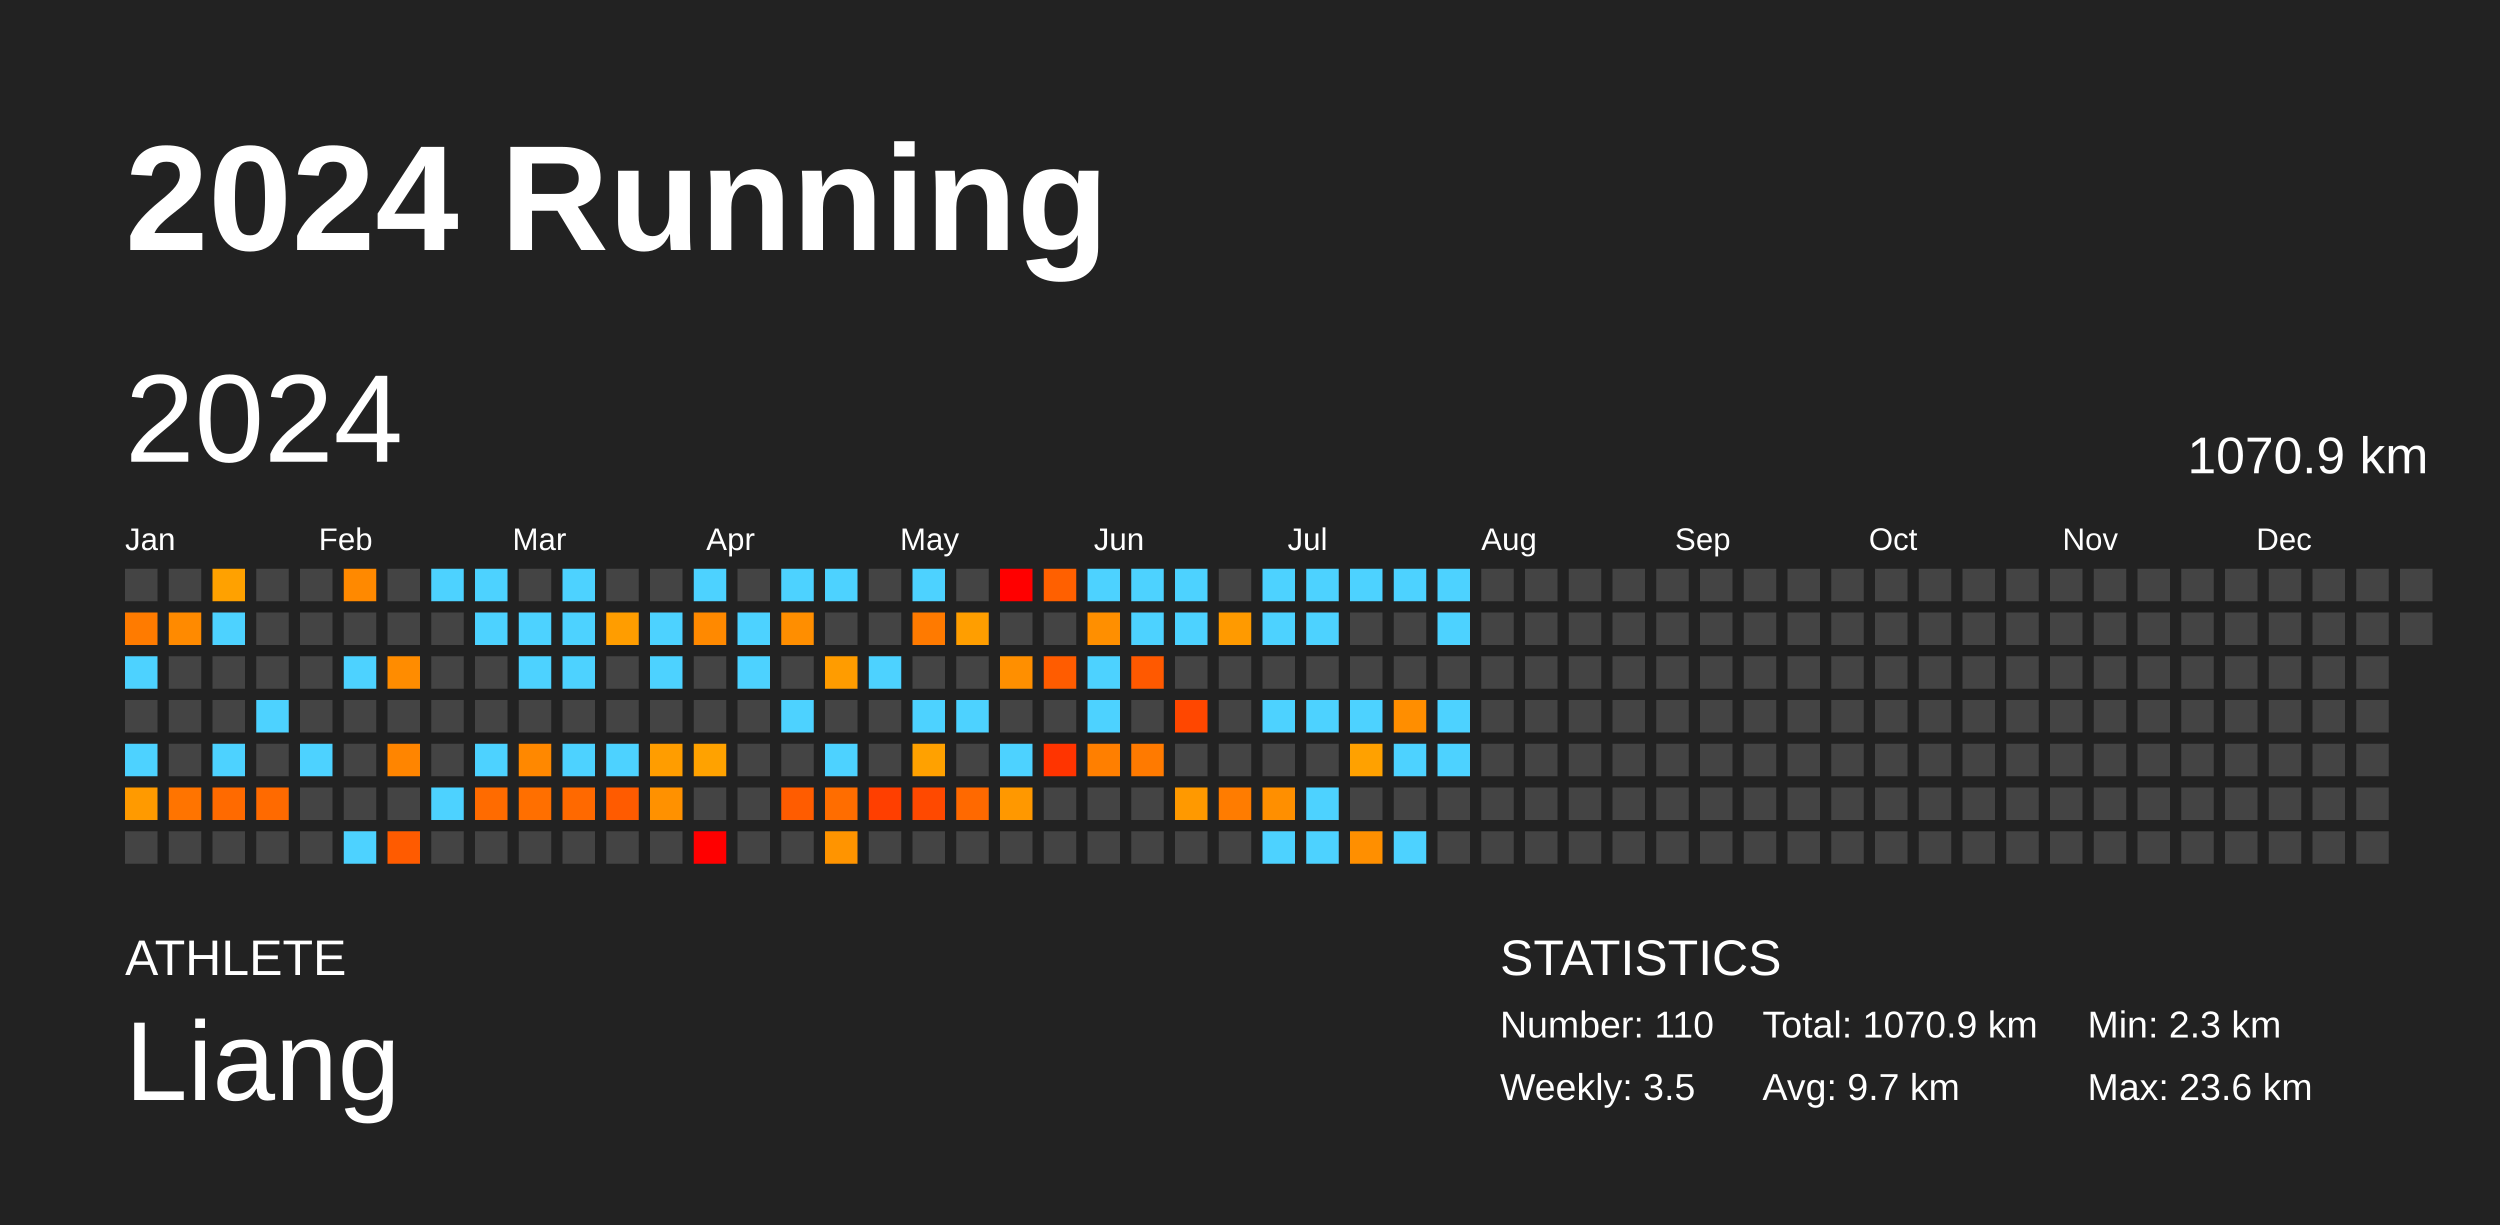
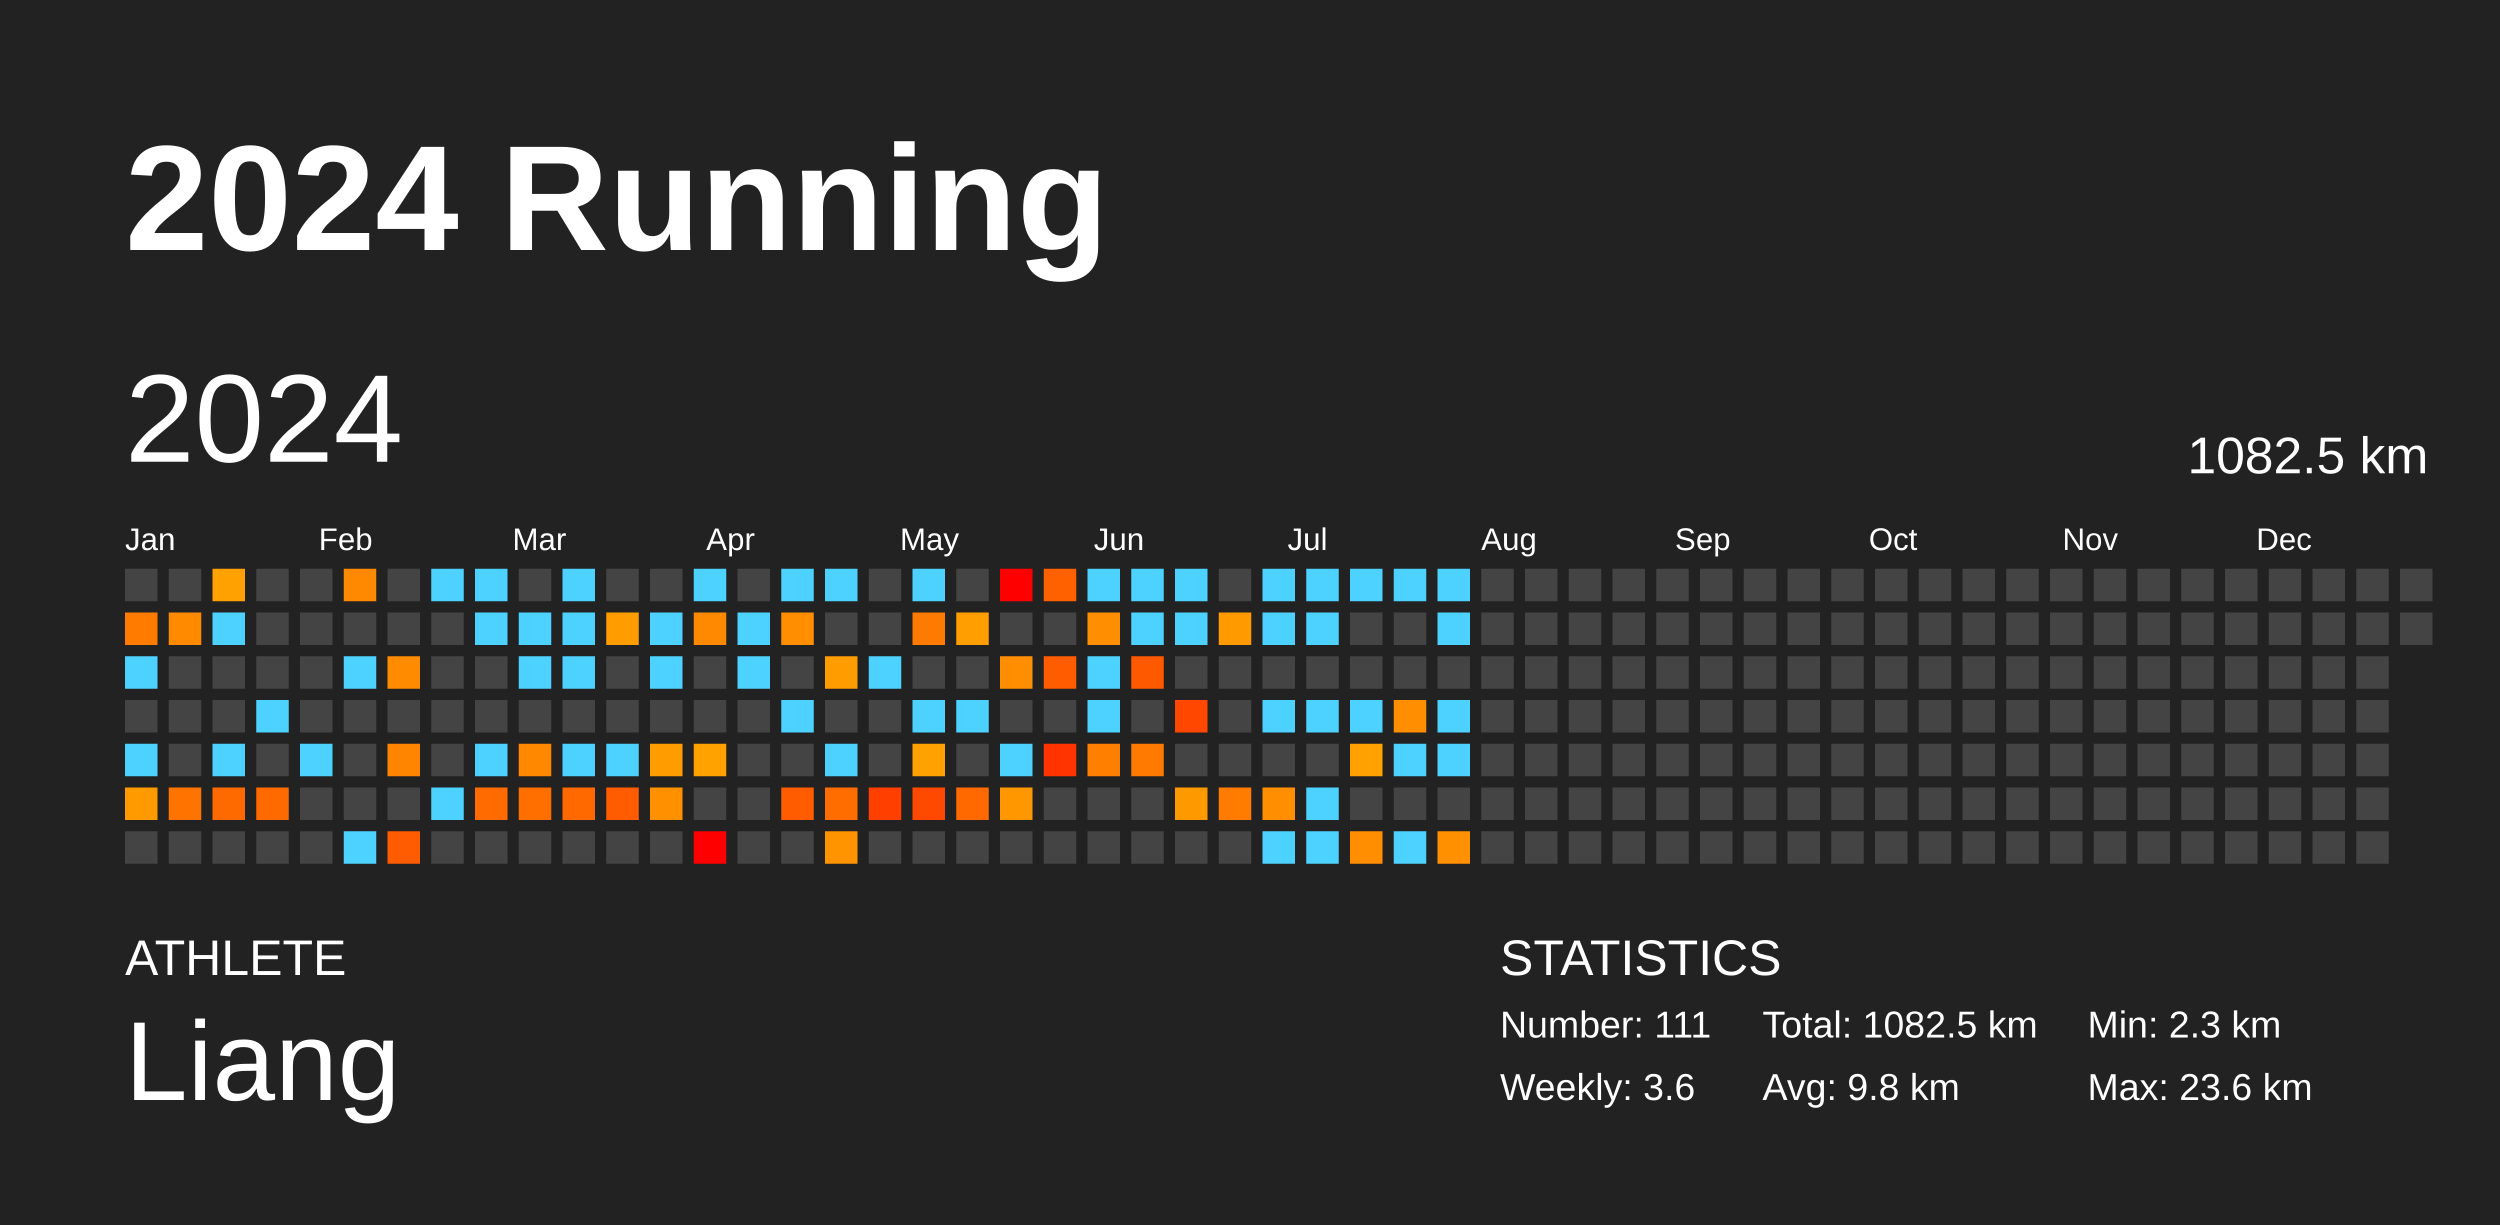
<svg xmlns="http://www.w3.org/2000/svg" baseProfile="full" height="98mm" version="1.1" viewBox="0,0,200,98" width="200mm">
  <defs />
  <rect fill="#222222" height="98" width="200" x="0" y="0" />
  <text fill="#FFFFFF" style="font-size:12px; font-family:Arial; font-weight:bold;" x="10" y="20">2024 Running</text>
  <text fill="#FFFFFF" style="font-size:4px; font-family:Arial" x="10" y="78">ATHLETE</text>
  <text fill="#FFFFFF" style="font-size:9px; font-family:Arial" x="10" y="88">Liang</text>
  <text fill="#FFFFFF" style="font-size:4px; font-family:Arial" x="120" y="78">STATISTICS</text>
-   <text fill="#FFFFFF" style="font-size:3px; font-family:Arial" x="120" y="83">Number: 110</text>
-   <text fill="#FFFFFF" style="font-size:3px; font-family:Arial" x="120" y="88">Weekly: 3.5</text>
-   <text fill="#FFFFFF" style="font-size:3px; font-family:Arial" x="141" y="83">Total: 1070.9 km</text>
-   <text fill="#FFFFFF" style="font-size:3px; font-family:Arial" x="141" y="88">Avg: 9.7 km</text>
+   <text fill="#FFFFFF" style="font-size:3px; font-family:Arial" x="120" y="83">Number: 111</text>
+   <text fill="#FFFFFF" style="font-size:3px; font-family:Arial" x="120" y="88">Weekly: 3.6</text>
+   <text fill="#FFFFFF" style="font-size:3px; font-family:Arial" x="141" y="83">Total: 1082.5 km</text>
+   <text fill="#FFFFFF" style="font-size:3px; font-family:Arial" x="141" y="88">Avg: 9.8 km</text>
  <text fill="#FFFFFF" style="font-size:3px; font-family:Arial" x="167" y="83">Min: 2.3 km</text>
  <text fill="#FFFFFF" style="font-size:3px; font-family:Arial" x="167" y="88">Max: 23.6 km</text>
  <text dominant-baseline="hanging" fill="#FFFFFF" style="font-size:10.0px; font-family:Arial;" x="10" y="30">2024</text>
-   <text dominant-baseline="hanging" fill="#FFFFFF" style="font-size:4.125px; font-family:Arial;" x="175" y="35">1070.9 km</text>
+   <text dominant-baseline="hanging" fill="#FFFFFF" style="font-size:4.125px; font-family:Arial;" x="175" y="35">1082.5 km</text>
  <text fill="#FFFFFF" style="font-size:2.5px; font-family:Arial" x="10.0" y="44">Jan</text>
  <text fill="#FFFFFF" style="font-size:2.5px; font-family:Arial" x="25.5" y="44">Feb</text>
  <text fill="#FFFFFF" style="font-size:2.5px; font-family:Arial" x="41.0" y="44">Mar</text>
  <text fill="#FFFFFF" style="font-size:2.5px; font-family:Arial" x="56.5" y="44">Apr</text>
  <text fill="#FFFFFF" style="font-size:2.5px; font-family:Arial" x="72.0" y="44">May</text>
  <text fill="#FFFFFF" style="font-size:2.5px; font-family:Arial" x="87.5" y="44">Jun</text>
  <text fill="#FFFFFF" style="font-size:2.5px; font-family:Arial" x="103.0" y="44">Jul</text>
  <text fill="#FFFFFF" style="font-size:2.5px; font-family:Arial" x="118.5" y="44">Aug</text>
  <text fill="#FFFFFF" style="font-size:2.5px; font-family:Arial" x="134.0" y="44">Sep</text>
  <text fill="#FFFFFF" style="font-size:2.5px; font-family:Arial" x="149.5" y="44">Oct</text>
  <text fill="#FFFFFF" style="font-size:2.5px; font-family:Arial" x="165.0" y="44">Nov</text>
  <text fill="#FFFFFF" style="font-size:2.5px; font-family:Arial" x="180.5" y="44">Dec</text>
  <rect fill="#444444" height="2.6" width="2.6" x="10.0" y="45.5" />
  <rect fill="#ff7b00" height="2.6" width="2.6" x="10.0" y="49.0" />
  <rect fill="#4dd2ff" height="2.6" width="2.6" x="10.0" y="52.5" />
  <rect fill="#444444" height="2.6" width="2.6" x="10.0" y="56.0" />
  <rect fill="#4dd2ff" height="2.6" width="2.6" x="10.0" y="59.5" />
  <rect fill="#ff9a00" height="2.6" width="2.6" x="10.0" y="63.0" />
  <rect fill="#444444" height="2.6" width="2.6" x="10.0" y="66.5" />
  <rect fill="#444444" height="2.6" width="2.6" x="13.5" y="45.5" />
  <rect fill="#ff8a00" height="2.6" width="2.6" x="13.5" y="49.0" />
  <rect fill="#444444" height="2.6" width="2.6" x="13.5" y="52.5" />
  <rect fill="#444444" height="2.6" width="2.6" x="13.5" y="56.0" />
  <rect fill="#444444" height="2.6" width="2.6" x="13.5" y="59.5" />
  <rect fill="#ff7400" height="2.6" width="2.6" x="13.5" y="63.0" />
  <rect fill="#444444" height="2.6" width="2.6" x="13.5" y="66.5" />
  <rect fill="#ffa100" height="2.6" width="2.6" x="17.0" y="45.5" />
  <rect fill="#4dd2ff" height="2.6" width="2.6" x="17.0" y="49.0" />
  <rect fill="#444444" height="2.6" width="2.6" x="17.0" y="52.5" />
  <rect fill="#444444" height="2.6" width="2.6" x="17.0" y="56.0" />
  <rect fill="#4dd2ff" height="2.6" width="2.6" x="17.0" y="59.5" />
  <rect fill="#ff6a00" height="2.6" width="2.6" x="17.0" y="63.0" />
  <rect fill="#444444" height="2.6" width="2.6" x="17.0" y="66.5" />
  <rect fill="#444444" height="2.6" width="2.6" x="20.5" y="45.5" />
  <rect fill="#444444" height="2.6" width="2.6" x="20.5" y="49.0" />
  <rect fill="#444444" height="2.6" width="2.6" x="20.5" y="52.5" />
  <rect fill="#4dd2ff" height="2.6" width="2.6" x="20.5" y="56.0" />
  <rect fill="#444444" height="2.6" width="2.6" x="20.5" y="59.5" />
  <rect fill="#ff6a00" height="2.6" width="2.6" x="20.5" y="63.0" />
  <rect fill="#444444" height="2.6" width="2.6" x="20.5" y="66.5" />
  <rect fill="#444444" height="2.6" width="2.6" x="24.0" y="45.5" />
  <rect fill="#444444" height="2.6" width="2.6" x="24.0" y="49.0" />
  <rect fill="#444444" height="2.6" width="2.6" x="24.0" y="52.5" />
  <rect fill="#444444" height="2.6" width="2.6" x="24.0" y="56.0" />
  <rect fill="#4dd2ff" height="2.6" width="2.6" x="24.0" y="59.5" />
  <rect fill="#444444" height="2.6" width="2.6" x="24.0" y="63.0" />
  <rect fill="#444444" height="2.6" width="2.6" x="24.0" y="66.5" />
  <rect fill="#ff8900" height="2.6" width="2.6" x="27.5" y="45.5" />
  <rect fill="#444444" height="2.6" width="2.6" x="27.5" y="49.0" />
  <rect fill="#4dd2ff" height="2.6" width="2.6" x="27.5" y="52.5" />
  <rect fill="#444444" height="2.6" width="2.6" x="27.5" y="56.0" />
  <rect fill="#444444" height="2.6" width="2.6" x="27.5" y="59.5" />
  <rect fill="#444444" height="2.6" width="2.6" x="27.5" y="63.0" />
  <rect fill="#4dd2ff" height="2.6" width="2.6" x="27.5" y="66.5" />
  <rect fill="#444444" height="2.6" width="2.6" x="31.0" y="45.5" />
  <rect fill="#444444" height="2.6" width="2.6" x="31.0" y="49.0" />
  <rect fill="#ff8c00" height="2.6" width="2.6" x="31.0" y="52.5" />
  <rect fill="#444444" height="2.6" width="2.6" x="31.0" y="56.0" />
  <rect fill="#ff8500" height="2.6" width="2.6" x="31.0" y="59.5" />
  <rect fill="#444444" height="2.6" width="2.6" x="31.0" y="63.0" />
  <rect fill="#ff5b00" height="2.6" width="2.6" x="31.0" y="66.5" />
  <rect fill="#4dd2ff" height="2.6" width="2.6" x="34.5" y="45.5" />
  <rect fill="#444444" height="2.6" width="2.6" x="34.5" y="49.0" />
  <rect fill="#444444" height="2.6" width="2.6" x="34.5" y="52.5" />
  <rect fill="#444444" height="2.6" width="2.6" x="34.5" y="56.0" />
  <rect fill="#444444" height="2.6" width="2.6" x="34.5" y="59.5" />
  <rect fill="#4dd2ff" height="2.6" width="2.6" x="34.5" y="63.0" />
  <rect fill="#444444" height="2.6" width="2.6" x="34.5" y="66.5" />
  <rect fill="#4dd2ff" height="2.6" width="2.6" x="38.0" y="45.5" />
  <rect fill="#4dd2ff" height="2.6" width="2.6" x="38.0" y="49.0" />
  <rect fill="#444444" height="2.6" width="2.6" x="38.0" y="52.5" />
  <rect fill="#444444" height="2.6" width="2.6" x="38.0" y="56.0" />
  <rect fill="#4dd2ff" height="2.6" width="2.6" x="38.0" y="59.5" />
  <rect fill="#ff6b00" height="2.6" width="2.6" x="38.0" y="63.0" />
  <rect fill="#444444" height="2.6" width="2.6" x="38.0" y="66.5" />
  <rect fill="#444444" height="2.6" width="2.6" x="41.5" y="45.5" />
  <rect fill="#4dd2ff" height="2.6" width="2.6" x="41.5" y="49.0" />
  <rect fill="#4dd2ff" height="2.6" width="2.6" x="41.5" y="52.5" />
  <rect fill="#444444" height="2.6" width="2.6" x="41.5" y="56.0" />
  <rect fill="#ff8800" height="2.6" width="2.6" x="41.5" y="59.5" />
  <rect fill="#ff6f00" height="2.6" width="2.6" x="41.5" y="63.0" />
  <rect fill="#444444" height="2.6" width="2.6" x="41.5" y="66.5" />
  <rect fill="#4dd2ff" height="2.6" width="2.6" x="45.0" y="45.5" />
  <rect fill="#4dd2ff" height="2.6" width="2.6" x="45.0" y="49.0" />
  <rect fill="#4dd2ff" height="2.6" width="2.6" x="45.0" y="52.5" />
  <rect fill="#444444" height="2.6" width="2.6" x="45.0" y="56.0" />
  <rect fill="#4dd2ff" height="2.6" width="2.6" x="45.0" y="59.5" />
  <rect fill="#ff6900" height="2.6" width="2.6" x="45.0" y="63.0" />
  <rect fill="#444444" height="2.6" width="2.6" x="45.0" y="66.5" />
  <rect fill="#444444" height="2.6" width="2.6" x="48.5" y="45.5" />
  <rect fill="#ff9d00" height="2.6" width="2.6" x="48.5" y="49.0" />
  <rect fill="#444444" height="2.6" width="2.6" x="48.5" y="52.5" />
  <rect fill="#444444" height="2.6" width="2.6" x="48.5" y="56.0" />
  <rect fill="#4dd2ff" height="2.6" width="2.6" x="48.5" y="59.5" />
  <rect fill="#ff5b00" height="2.6" width="2.6" x="48.5" y="63.0" />
  <rect fill="#444444" height="2.6" width="2.6" x="48.5" y="66.5" />
  <rect fill="#444444" height="2.6" width="2.6" x="52.0" y="45.5" />
  <rect fill="#4dd2ff" height="2.6" width="2.6" x="52.0" y="49.0" />
  <rect fill="#4dd2ff" height="2.6" width="2.6" x="52.0" y="52.5" />
  <rect fill="#444444" height="2.6" width="2.6" x="52.0" y="56.0" />
  <rect fill="#ff9d00" height="2.6" width="2.6" x="52.0" y="59.5" />
  <rect fill="#ff9100" height="2.6" width="2.6" x="52.0" y="63.0" />
  <rect fill="#444444" height="2.6" width="2.6" x="52.0" y="66.5" />
  <rect fill="#4dd2ff" height="2.6" width="2.6" x="55.5" y="45.5" />
  <rect fill="#ff8900" height="2.6" width="2.6" x="55.5" y="49.0" />
  <rect fill="#444444" height="2.6" width="2.6" x="55.5" y="52.5" />
  <rect fill="#444444" height="2.6" width="2.6" x="55.5" y="56.0" />
  <rect fill="#ffa200" height="2.6" width="2.6" x="55.5" y="59.5" />
  <rect fill="#444444" height="2.6" width="2.6" x="55.5" y="63.0" />
  <rect fill="red" height="2.6" width="2.6" x="55.5" y="66.5" />
  <rect fill="#444444" height="2.6" width="2.6" x="59.0" y="45.5" />
  <rect fill="#4dd2ff" height="2.6" width="2.6" x="59.0" y="49.0" />
  <rect fill="#4dd2ff" height="2.6" width="2.6" x="59.0" y="52.5" />
  <rect fill="#444444" height="2.6" width="2.6" x="59.0" y="56.0" />
  <rect fill="#444444" height="2.6" width="2.6" x="59.0" y="59.5" />
  <rect fill="#444444" height="2.6" width="2.6" x="59.0" y="63.0" />
  <rect fill="#444444" height="2.6" width="2.6" x="59.0" y="66.5" />
  <rect fill="#4dd2ff" height="2.6" width="2.6" x="62.5" y="45.5" />
  <rect fill="#ff8e00" height="2.6" width="2.6" x="62.5" y="49.0" />
  <rect fill="#444444" height="2.6" width="2.6" x="62.5" y="52.5" />
  <rect fill="#4dd2ff" height="2.6" width="2.6" x="62.5" y="56.0" />
  <rect fill="#444444" height="2.6" width="2.6" x="62.5" y="59.5" />
  <rect fill="#ff5c00" height="2.6" width="2.6" x="62.5" y="63.0" />
  <rect fill="#444444" height="2.6" width="2.6" x="62.5" y="66.5" />
  <rect fill="#4dd2ff" height="2.6" width="2.6" x="66.0" y="45.5" />
  <rect fill="#444444" height="2.6" width="2.6" x="66.0" y="49.0" />
  <rect fill="#ff9c00" height="2.6" width="2.6" x="66.0" y="52.5" />
  <rect fill="#444444" height="2.6" width="2.6" x="66.0" y="56.0" />
  <rect fill="#4dd2ff" height="2.6" width="2.6" x="66.0" y="59.5" />
  <rect fill="#ff6d00" height="2.6" width="2.6" x="66.0" y="63.0" />
  <rect fill="#ff9400" height="2.6" width="2.6" x="66.0" y="66.5" />
  <rect fill="#444444" height="2.6" width="2.6" x="69.5" y="45.5" />
  <rect fill="#444444" height="2.6" width="2.6" x="69.5" y="49.0" />
  <rect fill="#4dd2ff" height="2.6" width="2.6" x="69.5" y="52.5" />
  <rect fill="#444444" height="2.6" width="2.6" x="69.5" y="56.0" />
  <rect fill="#444444" height="2.6" width="2.6" x="69.5" y="59.5" />
  <rect fill="#ff3f00" height="2.6" width="2.6" x="69.5" y="63.0" />
  <rect fill="#444444" height="2.6" width="2.6" x="69.5" y="66.5" />
  <rect fill="#4dd2ff" height="2.6" width="2.6" x="73.0" y="45.5" />
  <rect fill="#ff7a00" height="2.6" width="2.6" x="73.0" y="49.0" />
  <rect fill="#444444" height="2.6" width="2.6" x="73.0" y="52.5" />
  <rect fill="#4dd2ff" height="2.6" width="2.6" x="73.0" y="56.0" />
  <rect fill="#ffa100" height="2.6" width="2.6" x="73.0" y="59.5" />
  <rect fill="#ff4900" height="2.6" width="2.6" x="73.0" y="63.0" />
  <rect fill="#444444" height="2.6" width="2.6" x="73.0" y="66.5" />
  <rect fill="#444444" height="2.6" width="2.6" x="76.5" y="45.5" />
  <rect fill="#ff9e00" height="2.6" width="2.6" x="76.5" y="49.0" />
  <rect fill="#444444" height="2.6" width="2.6" x="76.5" y="52.5" />
  <rect fill="#4dd2ff" height="2.6" width="2.6" x="76.5" y="56.0" />
  <rect fill="#444444" height="2.6" width="2.6" x="76.5" y="59.5" />
  <rect fill="#ff6900" height="2.6" width="2.6" x="76.5" y="63.0" />
  <rect fill="#444444" height="2.6" width="2.6" x="76.5" y="66.5" />
  <rect fill="red" height="2.6" width="2.6" x="80.0" y="45.5" />
  <rect fill="#444444" height="2.6" width="2.6" x="80.0" y="49.0" />
  <rect fill="#ff8f00" height="2.6" width="2.6" x="80.0" y="52.5" />
  <rect fill="#444444" height="2.6" width="2.6" x="80.0" y="56.0" />
  <rect fill="#4dd2ff" height="2.6" width="2.6" x="80.0" y="59.5" />
  <rect fill="#ff9800" height="2.6" width="2.6" x="80.0" y="63.0" />
  <rect fill="#444444" height="2.6" width="2.6" x="80.0" y="66.5" />
  <rect fill="#ff6000" height="2.6" width="2.6" x="83.5" y="45.5" />
  <rect fill="#444444" height="2.6" width="2.6" x="83.5" y="49.0" />
  <rect fill="#ff5c00" height="2.6" width="2.6" x="83.5" y="52.5" />
  <rect fill="#444444" height="2.6" width="2.6" x="83.5" y="56.0" />
  <rect fill="#ff3400" height="2.6" width="2.6" x="83.5" y="59.5" />
  <rect fill="#444444" height="2.6" width="2.6" x="83.5" y="63.0" />
  <rect fill="#444444" height="2.6" width="2.6" x="83.5" y="66.5" />
  <rect fill="#4dd2ff" height="2.6" width="2.6" x="87.0" y="45.5" />
  <rect fill="#ff8f00" height="2.6" width="2.6" x="87.0" y="49.0" />
  <rect fill="#4dd2ff" height="2.6" width="2.6" x="87.0" y="52.5" />
  <rect fill="#4dd2ff" height="2.6" width="2.6" x="87.0" y="56.0" />
  <rect fill="#ff7f00" height="2.6" width="2.6" x="87.0" y="59.5" />
  <rect fill="#444444" height="2.6" width="2.6" x="87.0" y="63.0" />
  <rect fill="#444444" height="2.6" width="2.6" x="87.0" y="66.5" />
  <rect fill="#4dd2ff" height="2.6" width="2.6" x="90.5" y="45.5" />
  <rect fill="#4dd2ff" height="2.6" width="2.6" x="90.5" y="49.0" />
  <rect fill="#ff5900" height="2.6" width="2.6" x="90.5" y="52.5" />
  <rect fill="#444444" height="2.6" width="2.6" x="90.5" y="56.0" />
  <rect fill="#ff7a00" height="2.6" width="2.6" x="90.5" y="59.5" />
  <rect fill="#444444" height="2.6" width="2.6" x="90.5" y="63.0" />
  <rect fill="#444444" height="2.6" width="2.6" x="90.5" y="66.5" />
  <rect fill="#4dd2ff" height="2.6" width="2.6" x="94.0" y="45.5" />
  <rect fill="#4dd2ff" height="2.6" width="2.6" x="94.0" y="49.0" />
  <rect fill="#444444" height="2.6" width="2.6" x="94.0" y="52.5" />
  <rect fill="#ff4700" height="2.6" width="2.6" x="94.0" y="56.0" />
  <rect fill="#444444" height="2.6" width="2.6" x="94.0" y="59.5" />
  <rect fill="#ff9900" height="2.6" width="2.6" x="94.0" y="63.0" />
  <rect fill="#444444" height="2.6" width="2.6" x="94.0" y="66.5" />
  <rect fill="#444444" height="2.6" width="2.6" x="97.5" y="45.5" />
  <rect fill="#ff9a00" height="2.6" width="2.6" x="97.5" y="49.0" />
  <rect fill="#444444" height="2.6" width="2.6" x="97.5" y="52.5" />
  <rect fill="#444444" height="2.6" width="2.6" x="97.5" y="56.0" />
  <rect fill="#444444" height="2.6" width="2.6" x="97.5" y="59.5" />
  <rect fill="#ff7c00" height="2.6" width="2.6" x="97.5" y="63.0" />
  <rect fill="#444444" height="2.6" width="2.6" x="97.5" y="66.5" />
  <rect fill="#4dd2ff" height="2.6" width="2.6" x="101.0" y="45.5" />
  <rect fill="#4dd2ff" height="2.6" width="2.6" x="101.0" y="49.0" />
  <rect fill="#444444" height="2.6" width="2.6" x="101.0" y="52.5" />
  <rect fill="#4dd2ff" height="2.6" width="2.6" x="101.0" y="56.0" />
  <rect fill="#444444" height="2.6" width="2.6" x="101.0" y="59.5" />
  <rect fill="#ff8f00" height="2.6" width="2.6" x="101.0" y="63.0" />
  <rect fill="#4dd2ff" height="2.6" width="2.6" x="101.0" y="66.5" />
  <rect fill="#4dd2ff" height="2.6" width="2.6" x="104.5" y="45.5" />
  <rect fill="#4dd2ff" height="2.6" width="2.6" x="104.5" y="49.0" />
  <rect fill="#444444" height="2.6" width="2.6" x="104.5" y="52.5" />
  <rect fill="#4dd2ff" height="2.6" width="2.6" x="104.5" y="56.0" />
  <rect fill="#444444" height="2.6" width="2.6" x="104.5" y="59.5" />
  <rect fill="#4dd2ff" height="2.6" width="2.6" x="104.5" y="63.0" />
  <rect fill="#4dd2ff" height="2.6" width="2.6" x="104.5" y="66.5" />
  <rect fill="#4dd2ff" height="2.6" width="2.6" x="108.0" y="45.5" />
  <rect fill="#444444" height="2.6" width="2.6" x="108.0" y="49.0" />
  <rect fill="#444444" height="2.6" width="2.6" x="108.0" y="52.5" />
  <rect fill="#4dd2ff" height="2.6" width="2.6" x="108.0" y="56.0" />
  <rect fill="#ffa100" height="2.6" width="2.6" x="108.0" y="59.5" />
  <rect fill="#444444" height="2.6" width="2.6" x="108.0" y="63.0" />
  <rect fill="#ff8f00" height="2.6" width="2.6" x="108.0" y="66.5" />
  <rect fill="#4dd2ff" height="2.6" width="2.6" x="111.5" y="45.5" />
  <rect fill="#444444" height="2.6" width="2.6" x="111.5" y="49.0" />
  <rect fill="#444444" height="2.6" width="2.6" x="111.5" y="52.5" />
  <rect fill="#ff8e00" height="2.6" width="2.6" x="111.5" y="56.0" />
  <rect fill="#4dd2ff" height="2.6" width="2.6" x="111.5" y="59.5" />
  <rect fill="#444444" height="2.6" width="2.6" x="111.5" y="63.0" />
  <rect fill="#4dd2ff" height="2.6" width="2.6" x="111.5" y="66.5" />
  <rect fill="#4dd2ff" height="2.6" width="2.6" x="115.0" y="45.5" />
  <rect fill="#4dd2ff" height="2.6" width="2.6" x="115.0" y="49.0" />
  <rect fill="#444444" height="2.6" width="2.6" x="115.0" y="52.5" />
  <rect fill="#4dd2ff" height="2.6" width="2.6" x="115.0" y="56.0" />
  <rect fill="#4dd2ff" height="2.6" width="2.6" x="115.0" y="59.5" />
  <rect fill="#444444" height="2.6" width="2.6" x="115.0" y="63.0" />
-   <rect fill="#444444" height="2.6" width="2.6" x="115.0" y="66.5" />
+   <rect fill="#ff9000" height="2.6" width="2.6" x="115.0" y="66.5" />
  <rect fill="#444444" height="2.6" width="2.6" x="118.5" y="45.5" />
  <rect fill="#444444" height="2.6" width="2.6" x="118.5" y="49.0" />
  <rect fill="#444444" height="2.6" width="2.6" x="118.5" y="52.5" />
  <rect fill="#444444" height="2.6" width="2.6" x="118.5" y="56.0" />
  <rect fill="#444444" height="2.6" width="2.6" x="118.5" y="59.5" />
  <rect fill="#444444" height="2.6" width="2.6" x="118.5" y="63.0" />
  <rect fill="#444444" height="2.6" width="2.6" x="118.5" y="66.5" />
  <rect fill="#444444" height="2.6" width="2.6" x="122.0" y="45.5" />
  <rect fill="#444444" height="2.6" width="2.6" x="122.0" y="49.0" />
  <rect fill="#444444" height="2.6" width="2.6" x="122.0" y="52.5" />
  <rect fill="#444444" height="2.6" width="2.6" x="122.0" y="56.0" />
  <rect fill="#444444" height="2.6" width="2.6" x="122.0" y="59.5" />
  <rect fill="#444444" height="2.6" width="2.6" x="122.0" y="63.0" />
  <rect fill="#444444" height="2.6" width="2.6" x="122.0" y="66.5" />
  <rect fill="#444444" height="2.6" width="2.6" x="125.5" y="45.5" />
  <rect fill="#444444" height="2.6" width="2.6" x="125.5" y="49.0" />
  <rect fill="#444444" height="2.6" width="2.6" x="125.5" y="52.5" />
  <rect fill="#444444" height="2.6" width="2.6" x="125.5" y="56.0" />
  <rect fill="#444444" height="2.6" width="2.6" x="125.5" y="59.5" />
  <rect fill="#444444" height="2.6" width="2.6" x="125.5" y="63.0" />
  <rect fill="#444444" height="2.6" width="2.6" x="125.5" y="66.5" />
  <rect fill="#444444" height="2.6" width="2.6" x="129.0" y="45.5" />
  <rect fill="#444444" height="2.6" width="2.6" x="129.0" y="49.0" />
  <rect fill="#444444" height="2.6" width="2.6" x="129.0" y="52.5" />
  <rect fill="#444444" height="2.6" width="2.6" x="129.0" y="56.0" />
  <rect fill="#444444" height="2.6" width="2.6" x="129.0" y="59.5" />
  <rect fill="#444444" height="2.6" width="2.6" x="129.0" y="63.0" />
  <rect fill="#444444" height="2.6" width="2.6" x="129.0" y="66.5" />
  <rect fill="#444444" height="2.6" width="2.6" x="132.5" y="45.5" />
  <rect fill="#444444" height="2.6" width="2.6" x="132.5" y="49.0" />
  <rect fill="#444444" height="2.6" width="2.6" x="132.5" y="52.5" />
  <rect fill="#444444" height="2.6" width="2.6" x="132.5" y="56.0" />
  <rect fill="#444444" height="2.6" width="2.6" x="132.5" y="59.5" />
  <rect fill="#444444" height="2.6" width="2.6" x="132.5" y="63.0" />
  <rect fill="#444444" height="2.6" width="2.6" x="132.5" y="66.5" />
  <rect fill="#444444" height="2.6" width="2.6" x="136.0" y="45.5" />
  <rect fill="#444444" height="2.6" width="2.6" x="136.0" y="49.0" />
  <rect fill="#444444" height="2.6" width="2.6" x="136.0" y="52.5" />
  <rect fill="#444444" height="2.6" width="2.6" x="136.0" y="56.0" />
  <rect fill="#444444" height="2.6" width="2.6" x="136.0" y="59.5" />
  <rect fill="#444444" height="2.6" width="2.6" x="136.0" y="63.0" />
  <rect fill="#444444" height="2.6" width="2.6" x="136.0" y="66.5" />
  <rect fill="#444444" height="2.6" width="2.6" x="139.5" y="45.5" />
  <rect fill="#444444" height="2.6" width="2.6" x="139.5" y="49.0" />
  <rect fill="#444444" height="2.6" width="2.6" x="139.5" y="52.5" />
  <rect fill="#444444" height="2.6" width="2.6" x="139.5" y="56.0" />
  <rect fill="#444444" height="2.6" width="2.6" x="139.5" y="59.5" />
  <rect fill="#444444" height="2.6" width="2.6" x="139.5" y="63.0" />
  <rect fill="#444444" height="2.6" width="2.6" x="139.5" y="66.5" />
  <rect fill="#444444" height="2.6" width="2.6" x="143.0" y="45.5" />
  <rect fill="#444444" height="2.6" width="2.6" x="143.0" y="49.0" />
  <rect fill="#444444" height="2.6" width="2.6" x="143.0" y="52.5" />
  <rect fill="#444444" height="2.6" width="2.6" x="143.0" y="56.0" />
  <rect fill="#444444" height="2.6" width="2.6" x="143.0" y="59.5" />
  <rect fill="#444444" height="2.6" width="2.6" x="143.0" y="63.0" />
  <rect fill="#444444" height="2.6" width="2.6" x="143.0" y="66.5" />
  <rect fill="#444444" height="2.6" width="2.6" x="146.5" y="45.5" />
  <rect fill="#444444" height="2.6" width="2.6" x="146.5" y="49.0" />
  <rect fill="#444444" height="2.6" width="2.6" x="146.5" y="52.5" />
  <rect fill="#444444" height="2.6" width="2.6" x="146.5" y="56.0" />
  <rect fill="#444444" height="2.6" width="2.6" x="146.5" y="59.5" />
  <rect fill="#444444" height="2.6" width="2.6" x="146.5" y="63.0" />
  <rect fill="#444444" height="2.6" width="2.6" x="146.5" y="66.5" />
  <rect fill="#444444" height="2.6" width="2.6" x="150.0" y="45.5" />
  <rect fill="#444444" height="2.6" width="2.6" x="150.0" y="49.0" />
  <rect fill="#444444" height="2.6" width="2.6" x="150.0" y="52.5" />
  <rect fill="#444444" height="2.6" width="2.6" x="150.0" y="56.0" />
  <rect fill="#444444" height="2.6" width="2.6" x="150.0" y="59.5" />
  <rect fill="#444444" height="2.6" width="2.6" x="150.0" y="63.0" />
  <rect fill="#444444" height="2.6" width="2.6" x="150.0" y="66.5" />
  <rect fill="#444444" height="2.6" width="2.6" x="153.5" y="45.5" />
  <rect fill="#444444" height="2.6" width="2.6" x="153.5" y="49.0" />
  <rect fill="#444444" height="2.6" width="2.6" x="153.5" y="52.5" />
  <rect fill="#444444" height="2.6" width="2.6" x="153.5" y="56.0" />
  <rect fill="#444444" height="2.6" width="2.6" x="153.5" y="59.5" />
  <rect fill="#444444" height="2.6" width="2.6" x="153.5" y="63.0" />
  <rect fill="#444444" height="2.6" width="2.6" x="153.5" y="66.5" />
  <rect fill="#444444" height="2.6" width="2.6" x="157.0" y="45.5" />
  <rect fill="#444444" height="2.6" width="2.6" x="157.0" y="49.0" />
  <rect fill="#444444" height="2.6" width="2.6" x="157.0" y="52.5" />
  <rect fill="#444444" height="2.6" width="2.6" x="157.0" y="56.0" />
  <rect fill="#444444" height="2.6" width="2.6" x="157.0" y="59.5" />
  <rect fill="#444444" height="2.6" width="2.6" x="157.0" y="63.0" />
  <rect fill="#444444" height="2.6" width="2.6" x="157.0" y="66.5" />
  <rect fill="#444444" height="2.6" width="2.6" x="160.5" y="45.5" />
  <rect fill="#444444" height="2.6" width="2.6" x="160.5" y="49.0" />
  <rect fill="#444444" height="2.6" width="2.6" x="160.5" y="52.5" />
  <rect fill="#444444" height="2.6" width="2.6" x="160.5" y="56.0" />
  <rect fill="#444444" height="2.6" width="2.6" x="160.5" y="59.5" />
  <rect fill="#444444" height="2.6" width="2.6" x="160.5" y="63.0" />
  <rect fill="#444444" height="2.6" width="2.6" x="160.5" y="66.5" />
  <rect fill="#444444" height="2.6" width="2.6" x="164.0" y="45.5" />
  <rect fill="#444444" height="2.6" width="2.6" x="164.0" y="49.0" />
  <rect fill="#444444" height="2.6" width="2.6" x="164.0" y="52.5" />
  <rect fill="#444444" height="2.6" width="2.6" x="164.0" y="56.0" />
  <rect fill="#444444" height="2.6" width="2.6" x="164.0" y="59.5" />
  <rect fill="#444444" height="2.6" width="2.6" x="164.0" y="63.0" />
  <rect fill="#444444" height="2.6" width="2.6" x="164.0" y="66.5" />
  <rect fill="#444444" height="2.6" width="2.6" x="167.5" y="45.5" />
  <rect fill="#444444" height="2.6" width="2.6" x="167.5" y="49.0" />
  <rect fill="#444444" height="2.6" width="2.6" x="167.5" y="52.5" />
  <rect fill="#444444" height="2.6" width="2.6" x="167.5" y="56.0" />
  <rect fill="#444444" height="2.6" width="2.6" x="167.5" y="59.5" />
  <rect fill="#444444" height="2.6" width="2.6" x="167.5" y="63.0" />
  <rect fill="#444444" height="2.6" width="2.6" x="167.5" y="66.5" />
  <rect fill="#444444" height="2.6" width="2.6" x="171.0" y="45.5" />
  <rect fill="#444444" height="2.6" width="2.6" x="171.0" y="49.0" />
  <rect fill="#444444" height="2.6" width="2.6" x="171.0" y="52.5" />
  <rect fill="#444444" height="2.6" width="2.6" x="171.0" y="56.0" />
  <rect fill="#444444" height="2.6" width="2.6" x="171.0" y="59.5" />
  <rect fill="#444444" height="2.6" width="2.6" x="171.0" y="63.0" />
  <rect fill="#444444" height="2.6" width="2.6" x="171.0" y="66.5" />
  <rect fill="#444444" height="2.6" width="2.6" x="174.5" y="45.5" />
  <rect fill="#444444" height="2.6" width="2.6" x="174.5" y="49.0" />
  <rect fill="#444444" height="2.6" width="2.6" x="174.5" y="52.5" />
  <rect fill="#444444" height="2.6" width="2.6" x="174.5" y="56.0" />
  <rect fill="#444444" height="2.6" width="2.6" x="174.5" y="59.5" />
  <rect fill="#444444" height="2.6" width="2.6" x="174.5" y="63.0" />
  <rect fill="#444444" height="2.6" width="2.6" x="174.5" y="66.5" />
  <rect fill="#444444" height="2.6" width="2.6" x="178.0" y="45.5" />
  <rect fill="#444444" height="2.6" width="2.6" x="178.0" y="49.0" />
  <rect fill="#444444" height="2.6" width="2.6" x="178.0" y="52.5" />
  <rect fill="#444444" height="2.6" width="2.6" x="178.0" y="56.0" />
  <rect fill="#444444" height="2.6" width="2.6" x="178.0" y="59.5" />
  <rect fill="#444444" height="2.6" width="2.6" x="178.0" y="63.0" />
  <rect fill="#444444" height="2.6" width="2.6" x="178.0" y="66.5" />
  <rect fill="#444444" height="2.6" width="2.6" x="181.5" y="45.5" />
  <rect fill="#444444" height="2.6" width="2.6" x="181.5" y="49.0" />
  <rect fill="#444444" height="2.6" width="2.6" x="181.5" y="52.5" />
  <rect fill="#444444" height="2.6" width="2.6" x="181.5" y="56.0" />
  <rect fill="#444444" height="2.6" width="2.6" x="181.5" y="59.5" />
  <rect fill="#444444" height="2.6" width="2.6" x="181.5" y="63.0" />
  <rect fill="#444444" height="2.6" width="2.6" x="181.5" y="66.5" />
  <rect fill="#444444" height="2.6" width="2.6" x="185.0" y="45.5" />
  <rect fill="#444444" height="2.6" width="2.6" x="185.0" y="49.0" />
  <rect fill="#444444" height="2.6" width="2.6" x="185.0" y="52.5" />
  <rect fill="#444444" height="2.6" width="2.6" x="185.0" y="56.0" />
  <rect fill="#444444" height="2.6" width="2.6" x="185.0" y="59.5" />
  <rect fill="#444444" height="2.6" width="2.6" x="185.0" y="63.0" />
  <rect fill="#444444" height="2.6" width="2.6" x="185.0" y="66.5" />
  <rect fill="#444444" height="2.6" width="2.6" x="188.5" y="45.5" />
  <rect fill="#444444" height="2.6" width="2.6" x="188.5" y="49.0" />
  <rect fill="#444444" height="2.6" width="2.6" x="188.5" y="52.5" />
  <rect fill="#444444" height="2.6" width="2.6" x="188.5" y="56.0" />
  <rect fill="#444444" height="2.6" width="2.6" x="188.5" y="59.5" />
  <rect fill="#444444" height="2.6" width="2.6" x="188.5" y="63.0" />
  <rect fill="#444444" height="2.6" width="2.6" x="188.5" y="66.5" />
  <rect fill="#444444" height="2.6" width="2.6" x="192.0" y="45.5" />
  <rect fill="#444444" height="2.6" width="2.6" x="192.0" y="49.0" />
</svg>
